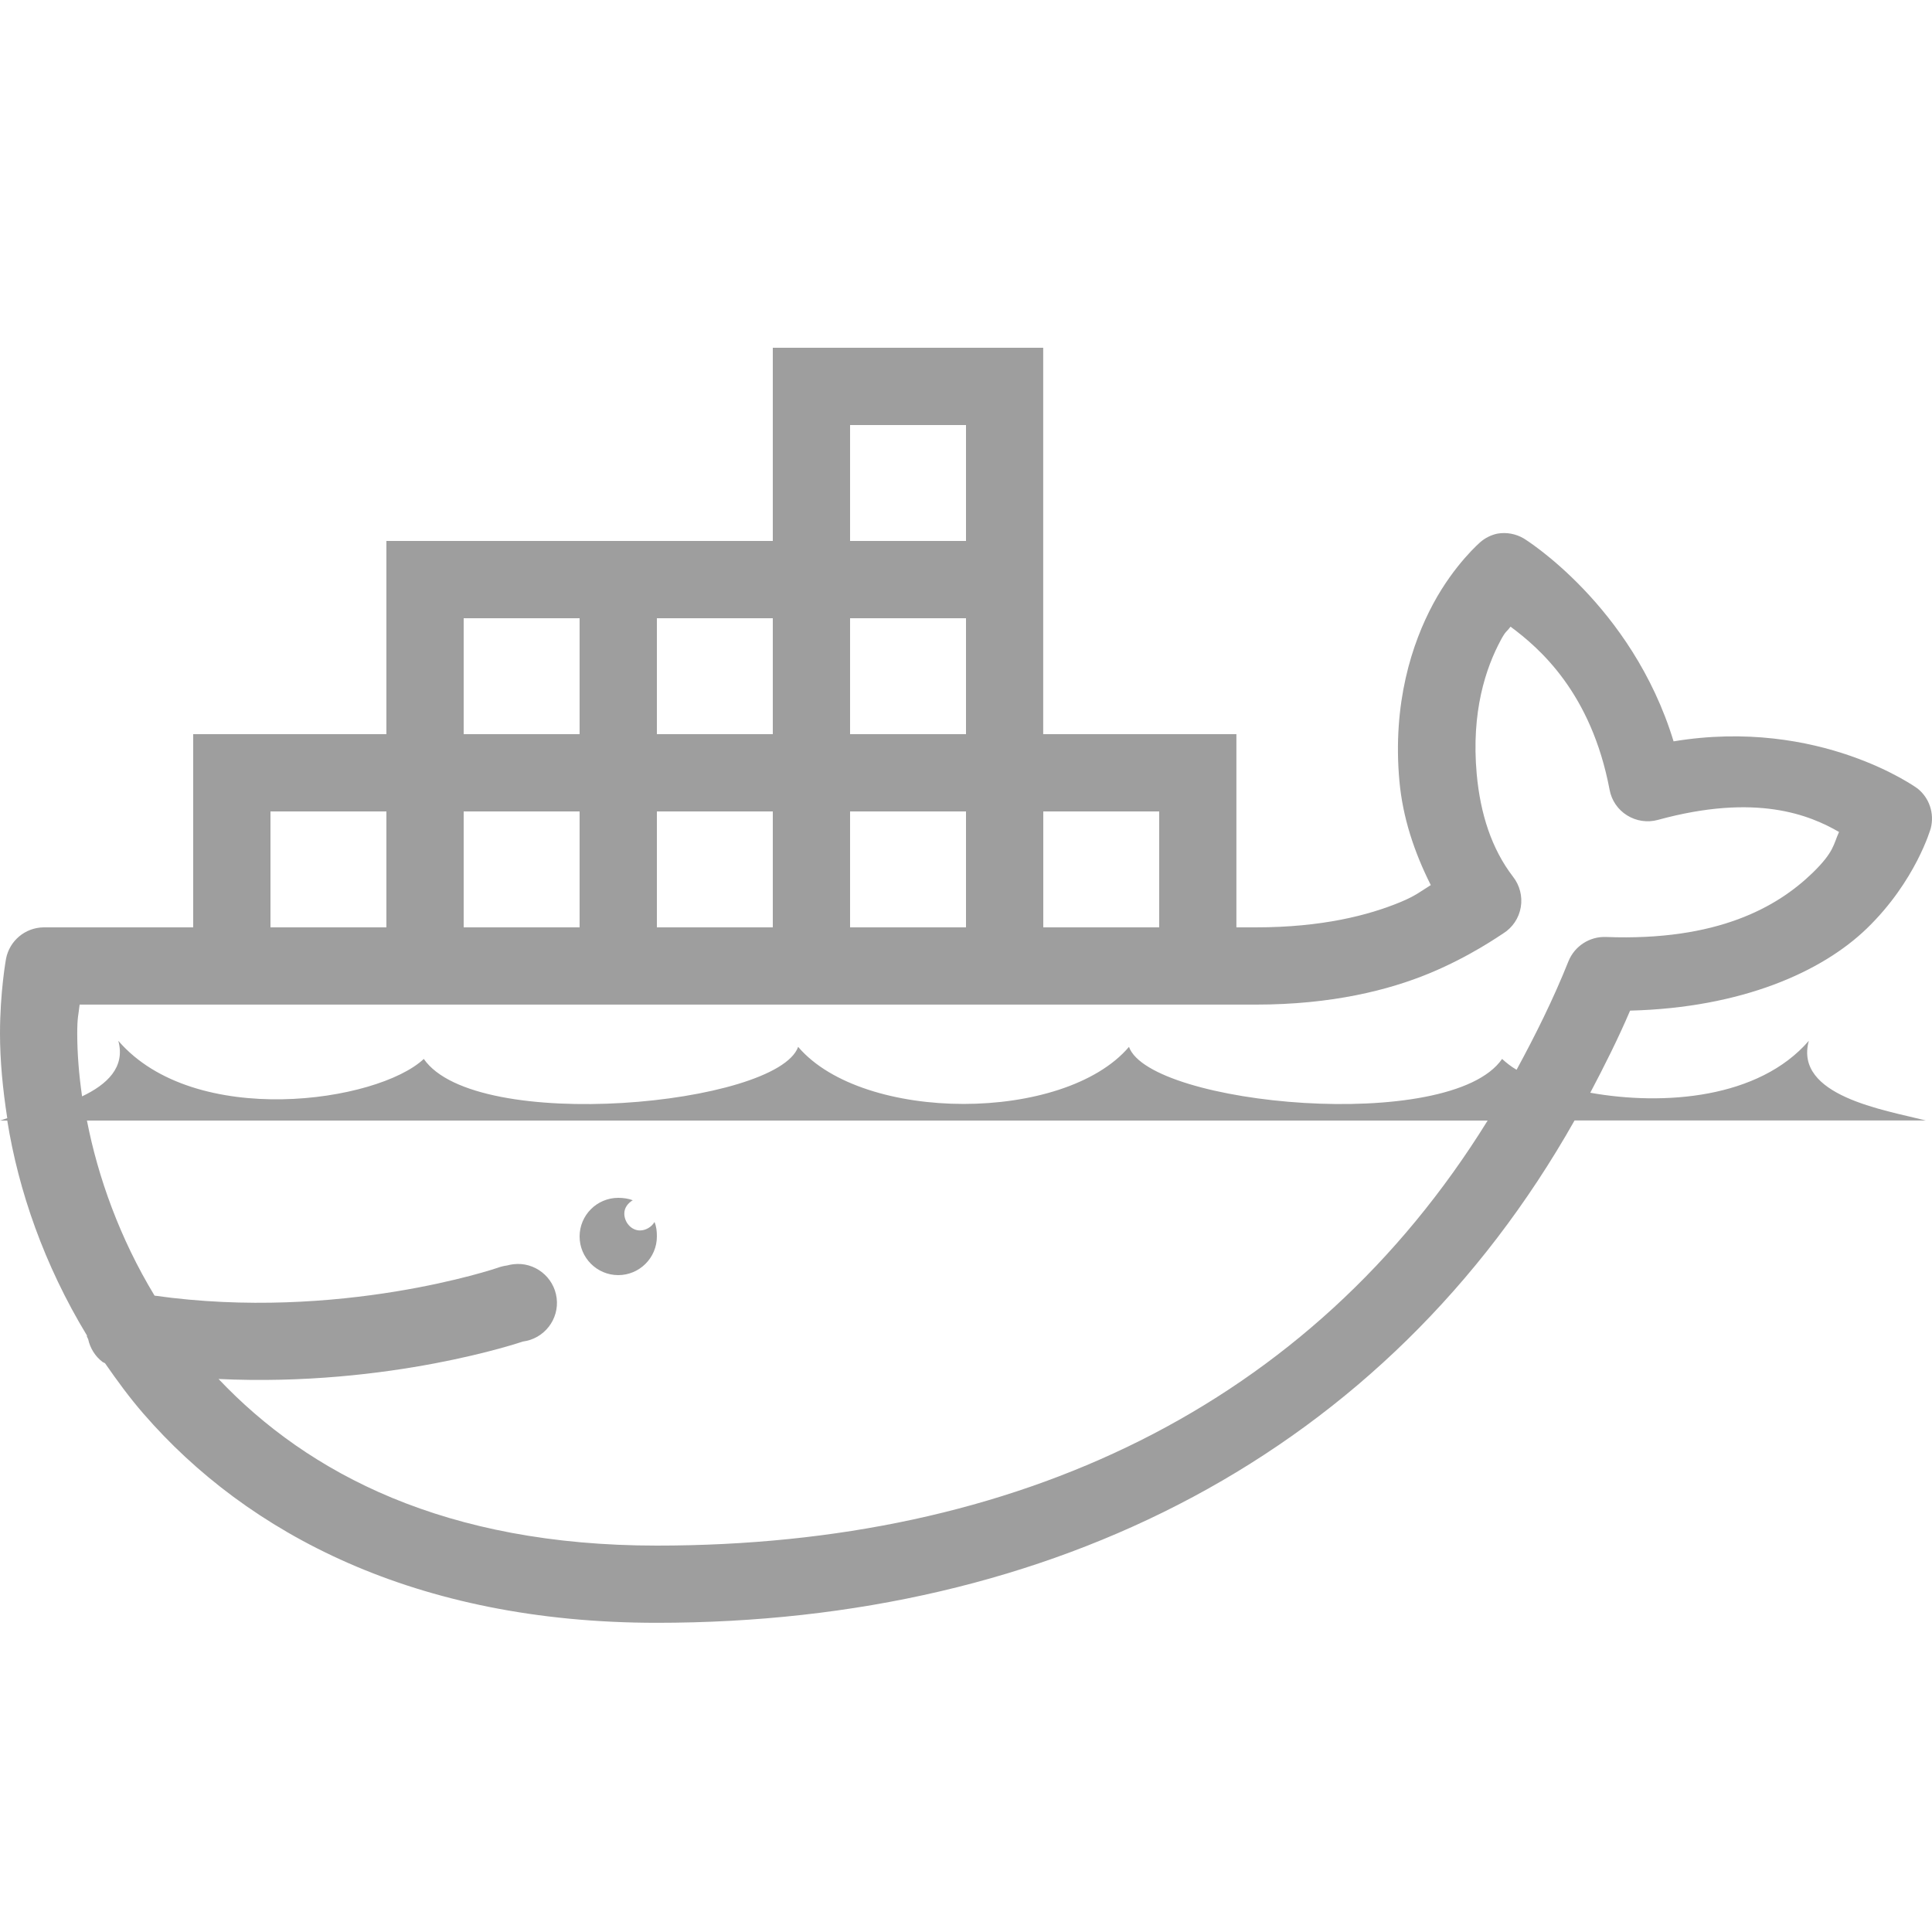
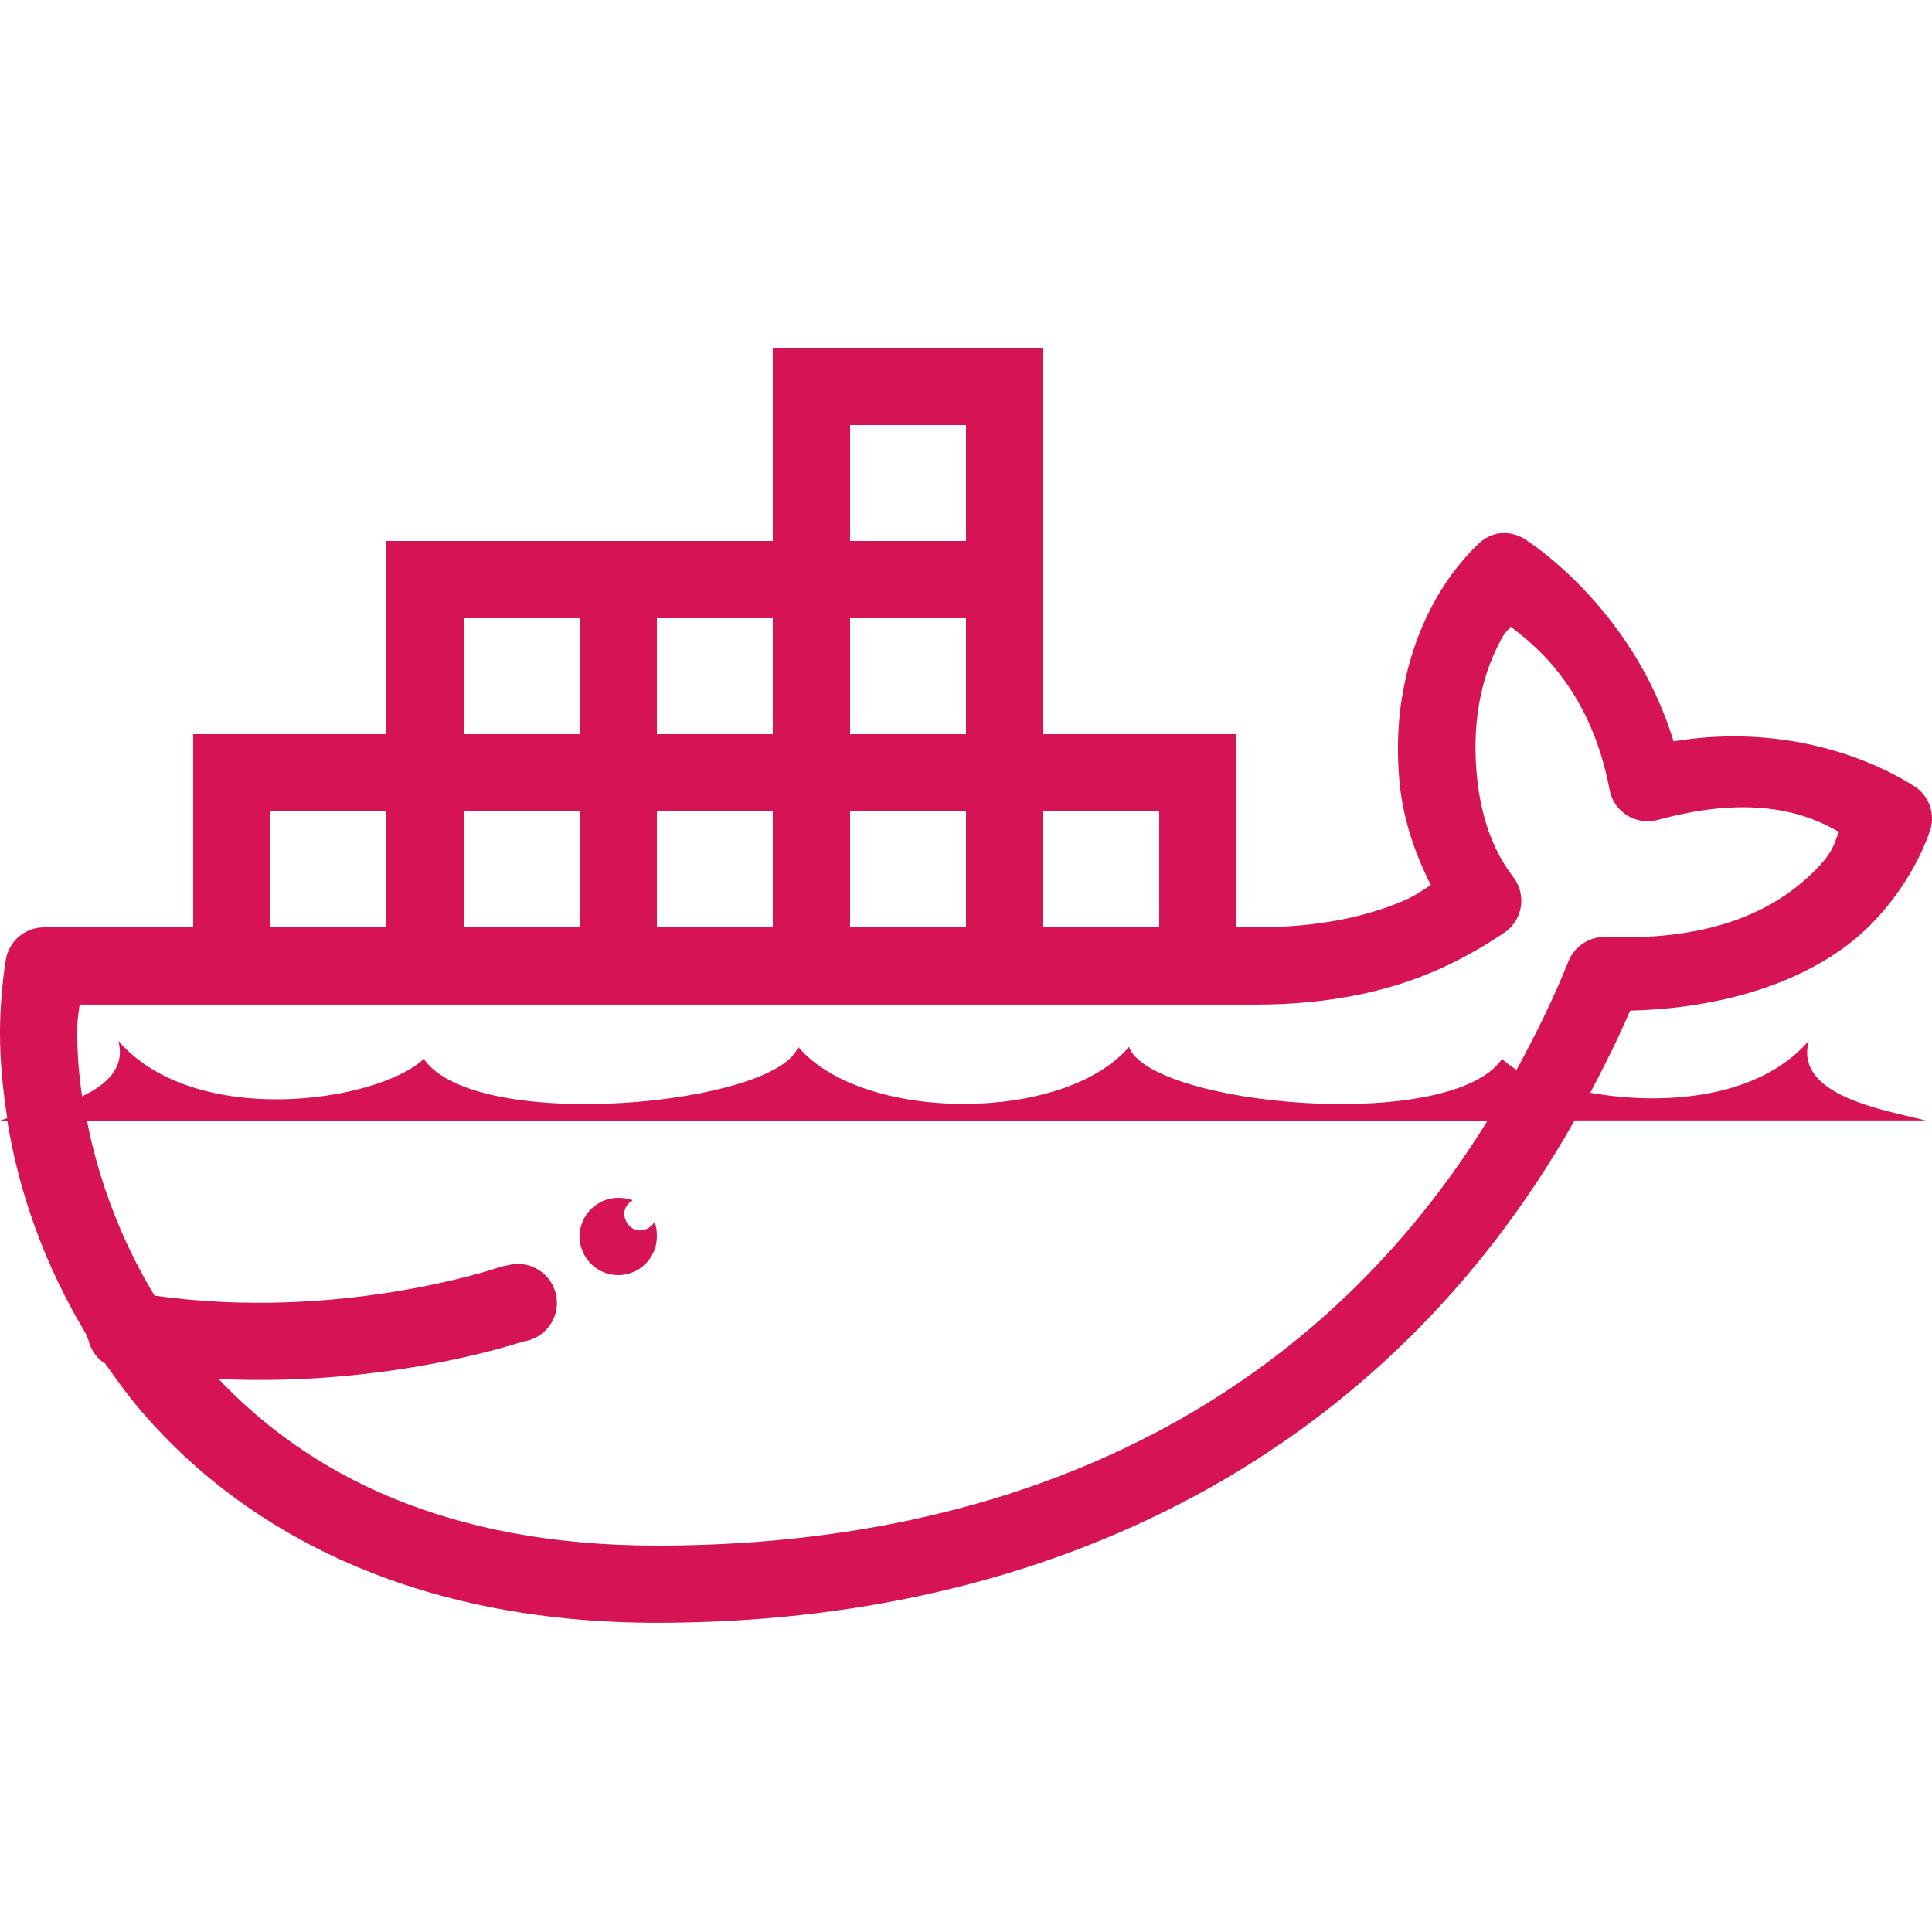
<svg xmlns="http://www.w3.org/2000/svg" viewBox="0,0,256,256" width="50px" height="50px" fill-rule="nonzero">
-   <g fill="#9e9e9e" fill-rule="nonzero" stroke="none" stroke-width="1" stroke-linecap="butt" stroke-linejoin="miter" stroke-miterlimit="10" stroke-dasharray="" stroke-dashoffset="0" font-family="none" font-weight="none" font-size="none" text-anchor="none" style="mix-blend-mode: normal">
+   <g fill="#d61355" fill-rule="nonzero" stroke="none" stroke-width="1" stroke-linecap="butt" stroke-linejoin="miter" stroke-miterlimit="10" stroke-dasharray="" stroke-dashoffset="0" font-family="none" font-weight="none" font-size="none" text-anchor="none" style="mix-blend-mode: normal">
    <g transform="scale(5.12,5.12)">
      <path d="M20,9v5h-10v5h-5v5h-3.875c-0.477,0.008 -0.879,0.348 -0.969,0.812c0,0 -0.156,0.855 -0.156,1.938c0,0.688 0.07,1.434 0.188,2.188c-0.059,0.016 -0.137,0.051 -0.188,0.062h0.188c0.289,1.809 0.953,3.734 2.062,5.562c0.004,0.008 -0.004,0.023 0,0.031c0.008,0.02 0.02,0.043 0.031,0.062c0.051,0.238 0.184,0.449 0.375,0.594c0.02,0.012 0.043,0.023 0.062,0.031c0.309,0.445 0.633,0.891 1,1.312c2.676,3.086 7.02,5.406 13.281,5.406c10.223,0 18.867,-4.355 23.75,-13h9.094c-1.086,-0.273 -3.418,-0.641 -3.031,-2.062c-1.293,1.496 -3.754,1.684 -5.656,1.344c0.363,-0.688 0.715,-1.387 1.031,-2.125c2.891,-0.074 4.965,-1.004 6.125,-2.125c1.27,-1.227 1.656,-2.594 1.656,-2.594c0.098,-0.383 -0.035,-0.785 -0.344,-1.031c0,0 -2.527,-1.844 -6.312,-1.219c-1.078,-3.535 -3.875,-5.25 -3.875,-5.25c-0.207,-0.121 -0.449,-0.168 -0.688,-0.125c-0.16,0.035 -0.312,0.109 -0.438,0.219c0,0 -0.668,0.57 -1.219,1.594c-0.551,1.023 -1.059,2.582 -0.875,4.594c0.086,0.941 0.383,1.836 0.812,2.688c-0.242,0.148 -0.383,0.273 -0.781,0.438c-0.828,0.344 -2.035,0.656 -3.75,0.656h-0.5v-5h-5v-10zM22,11h3v3h-3zM12,16h3v3h-3zM17,16h3v3h-3zM22,16h3v3h-3zM39.094,16.219c0.742,0.551 2.086,1.703 2.562,4.219c0.051,0.277 0.215,0.516 0.453,0.664c0.238,0.148 0.527,0.191 0.797,0.117c2.551,-0.699 3.93,-0.125 4.688,0.312c-0.145,0.316 -0.121,0.512 -0.688,1.062c-0.91,0.879 -2.453,1.766 -5.344,1.656c-0.422,-0.016 -0.809,0.234 -0.969,0.625c-0.398,0.996 -0.859,1.918 -1.344,2.812c-0.148,-0.086 -0.273,-0.188 -0.375,-0.281c-1.34,1.941 -9.113,1.199 -9.656,-0.312c-1.676,1.969 -6.883,1.969 -8.562,0c-0.543,1.512 -8.348,2.254 -9.688,0.312c-1.199,1.125 -5.934,1.816 -7.906,-0.469c0.188,0.688 -0.297,1.133 -0.938,1.438c-0.082,-0.57 -0.125,-1.113 -0.125,-1.625c0,-0.43 0.031,-0.469 0.062,-0.75h30.438c1.969,0 3.445,-0.375 4.5,-0.812c1.055,-0.438 1.805,-0.969 1.906,-1.031c0.242,-0.152 0.406,-0.398 0.453,-0.68c0.047,-0.277 -0.027,-0.566 -0.203,-0.789c-0.555,-0.723 -0.844,-1.629 -0.938,-2.656c-0.145,-1.613 0.234,-2.742 0.625,-3.469c0.133,-0.246 0.141,-0.195 0.25,-0.344zM7,21h3v3h-3zM12,21h3v3h-3zM17,21h3v3h-3zM22,21h3v3h-3zM27,21h3v3h-3zM2.25,29h36.25c-4.59,7.414 -12.211,11 -21.5,11c-5.469,0 -9.016,-1.855 -11.344,-4.312c4.438,0.211 7.875,-0.969 7.875,-0.969c0.551,-0.07 0.945,-0.574 0.875,-1.125c-0.07,-0.551 -0.574,-0.945 -1.125,-0.875c-0.055,0.008 -0.105,0.016 -0.156,0.031c-0.086,0.012 -0.168,0.031 -0.25,0.062c0,0 -4.09,1.395 -8.875,0.719c-0.898,-1.48 -1.465,-3.066 -1.75,-4.531zM16,31c-0.551,0 -1,0.449 -1,1c0,0.551 0.449,1 1,1c0.551,0 1,-0.449 1,-1c0,-0.137 -0.012,-0.258 -0.062,-0.375c-0.07,0.125 -0.223,0.219 -0.375,0.219c-0.227,0 -0.406,-0.211 -0.406,-0.438c0,-0.152 0.098,-0.273 0.219,-0.344c-0.113,-0.043 -0.246,-0.062 -0.375,-0.062z" />
    </g>
  </g>
</svg>
